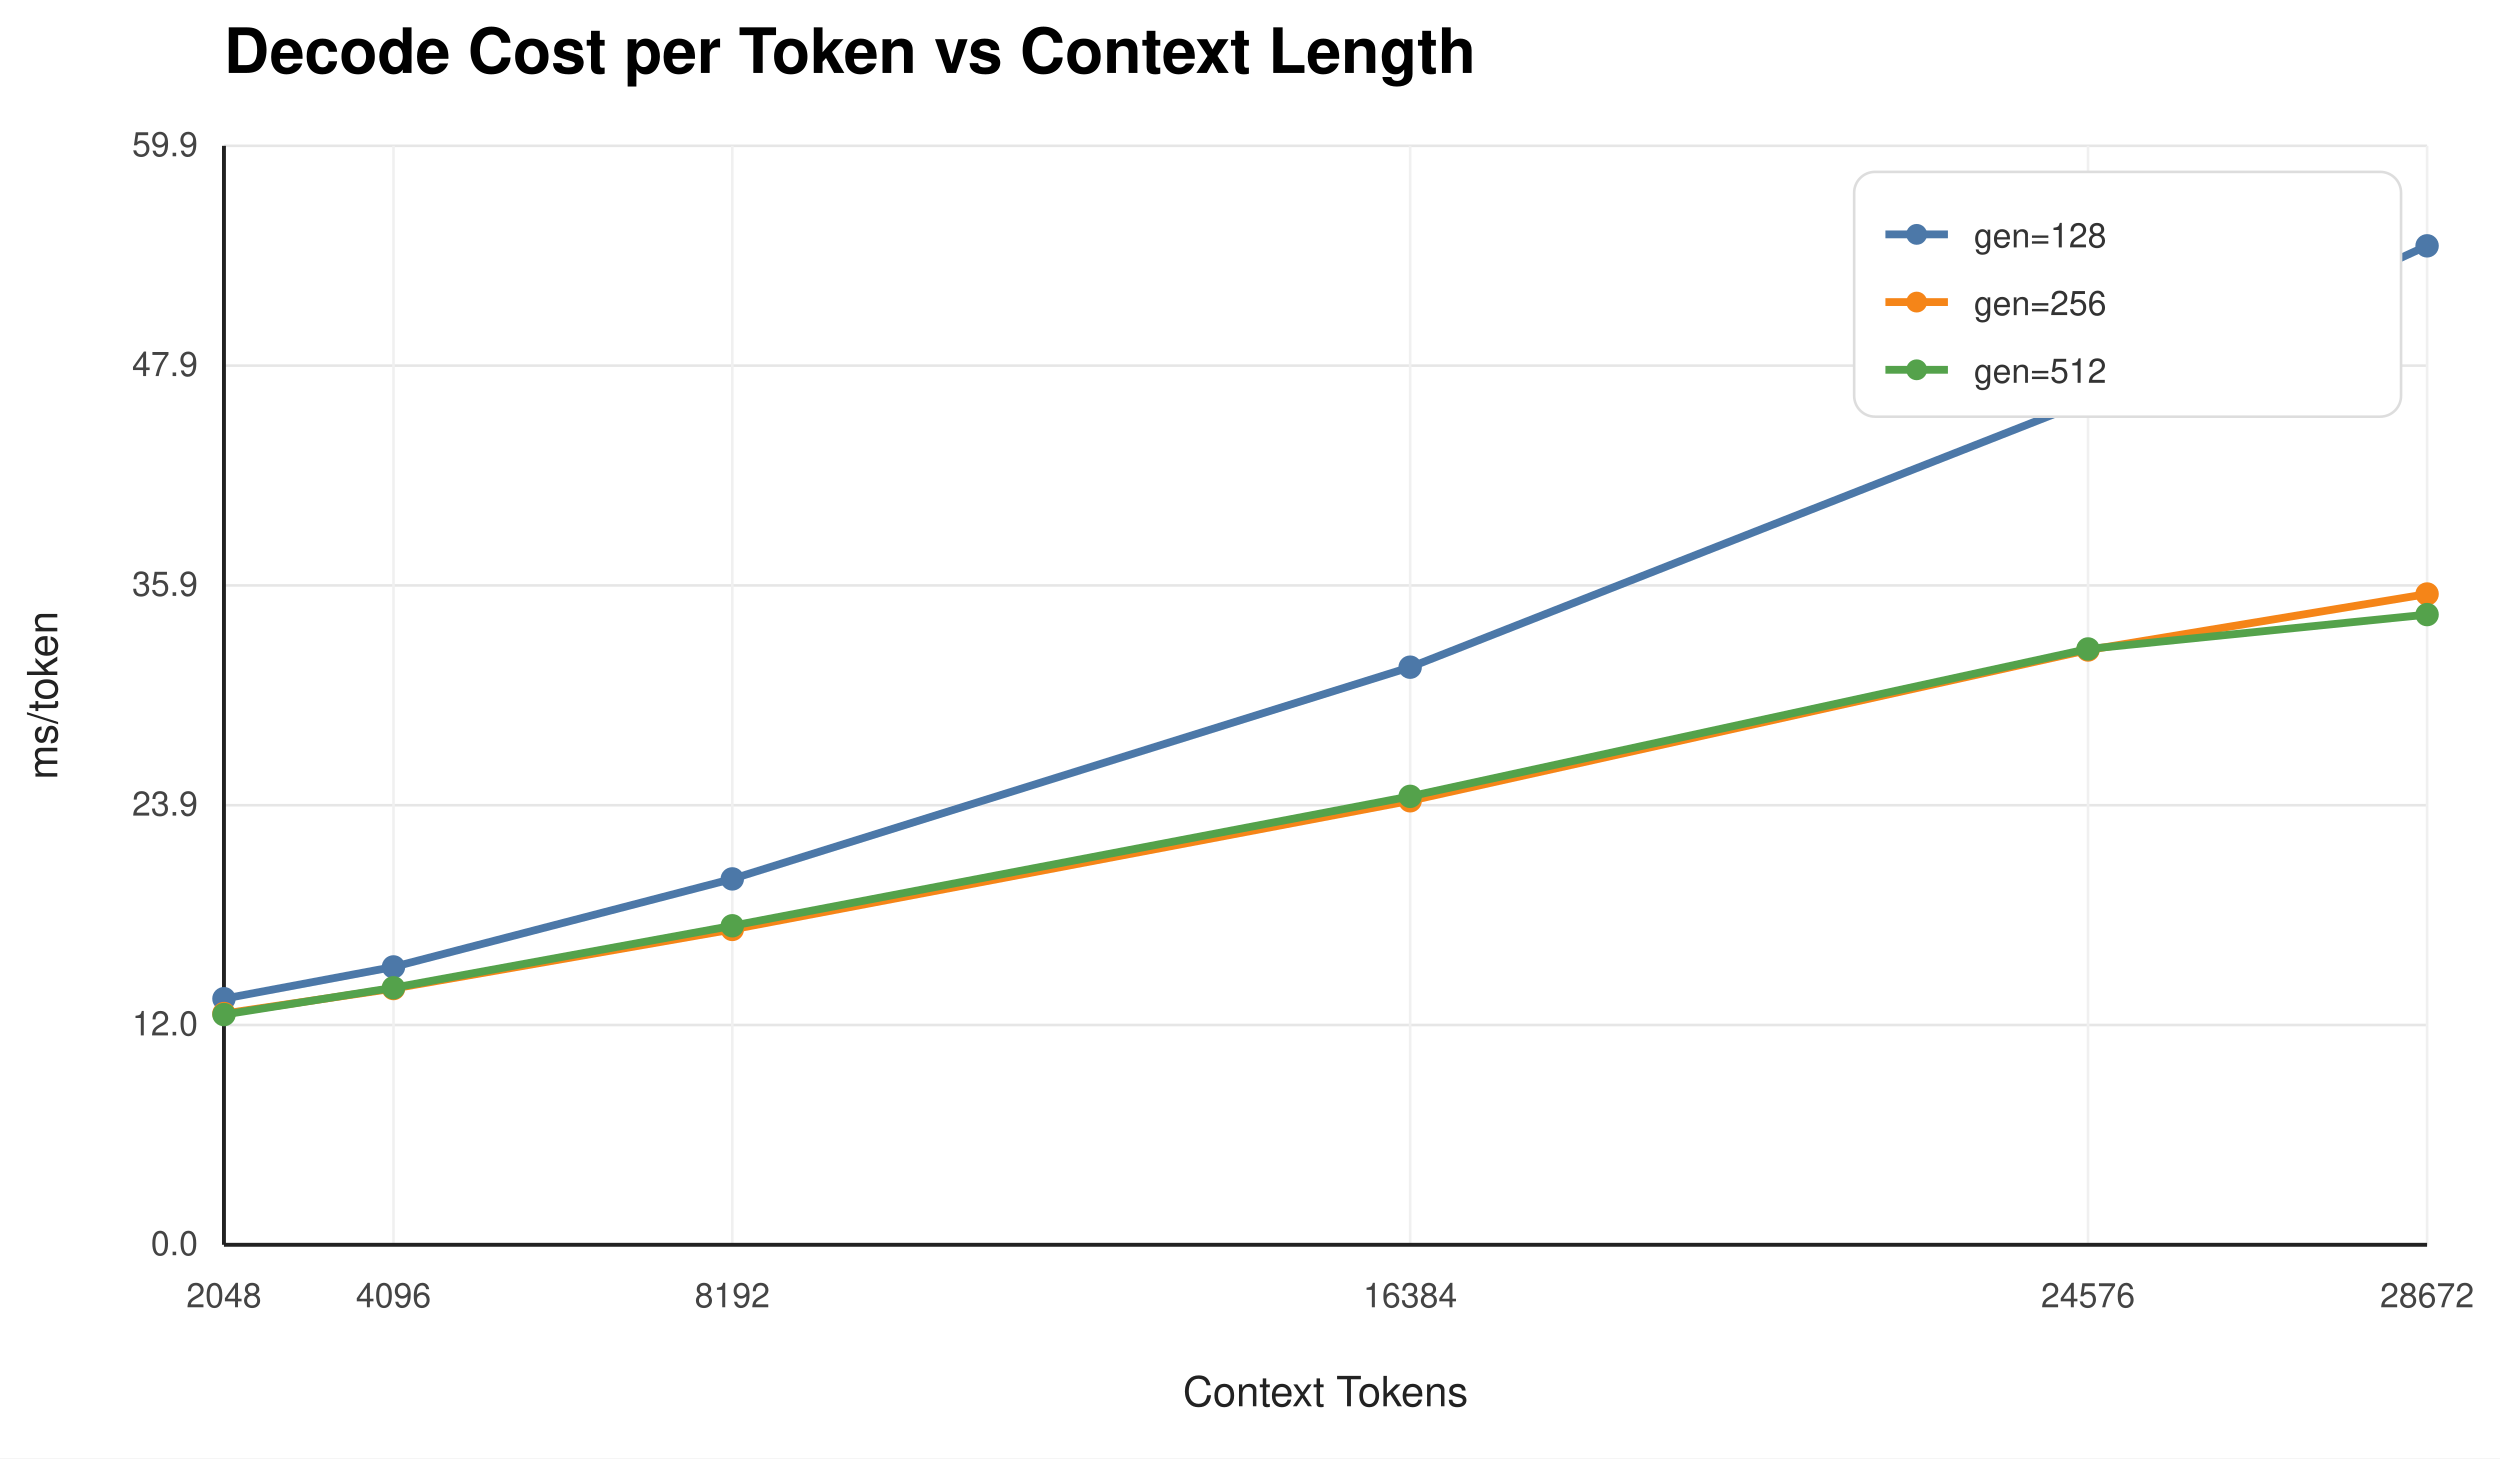
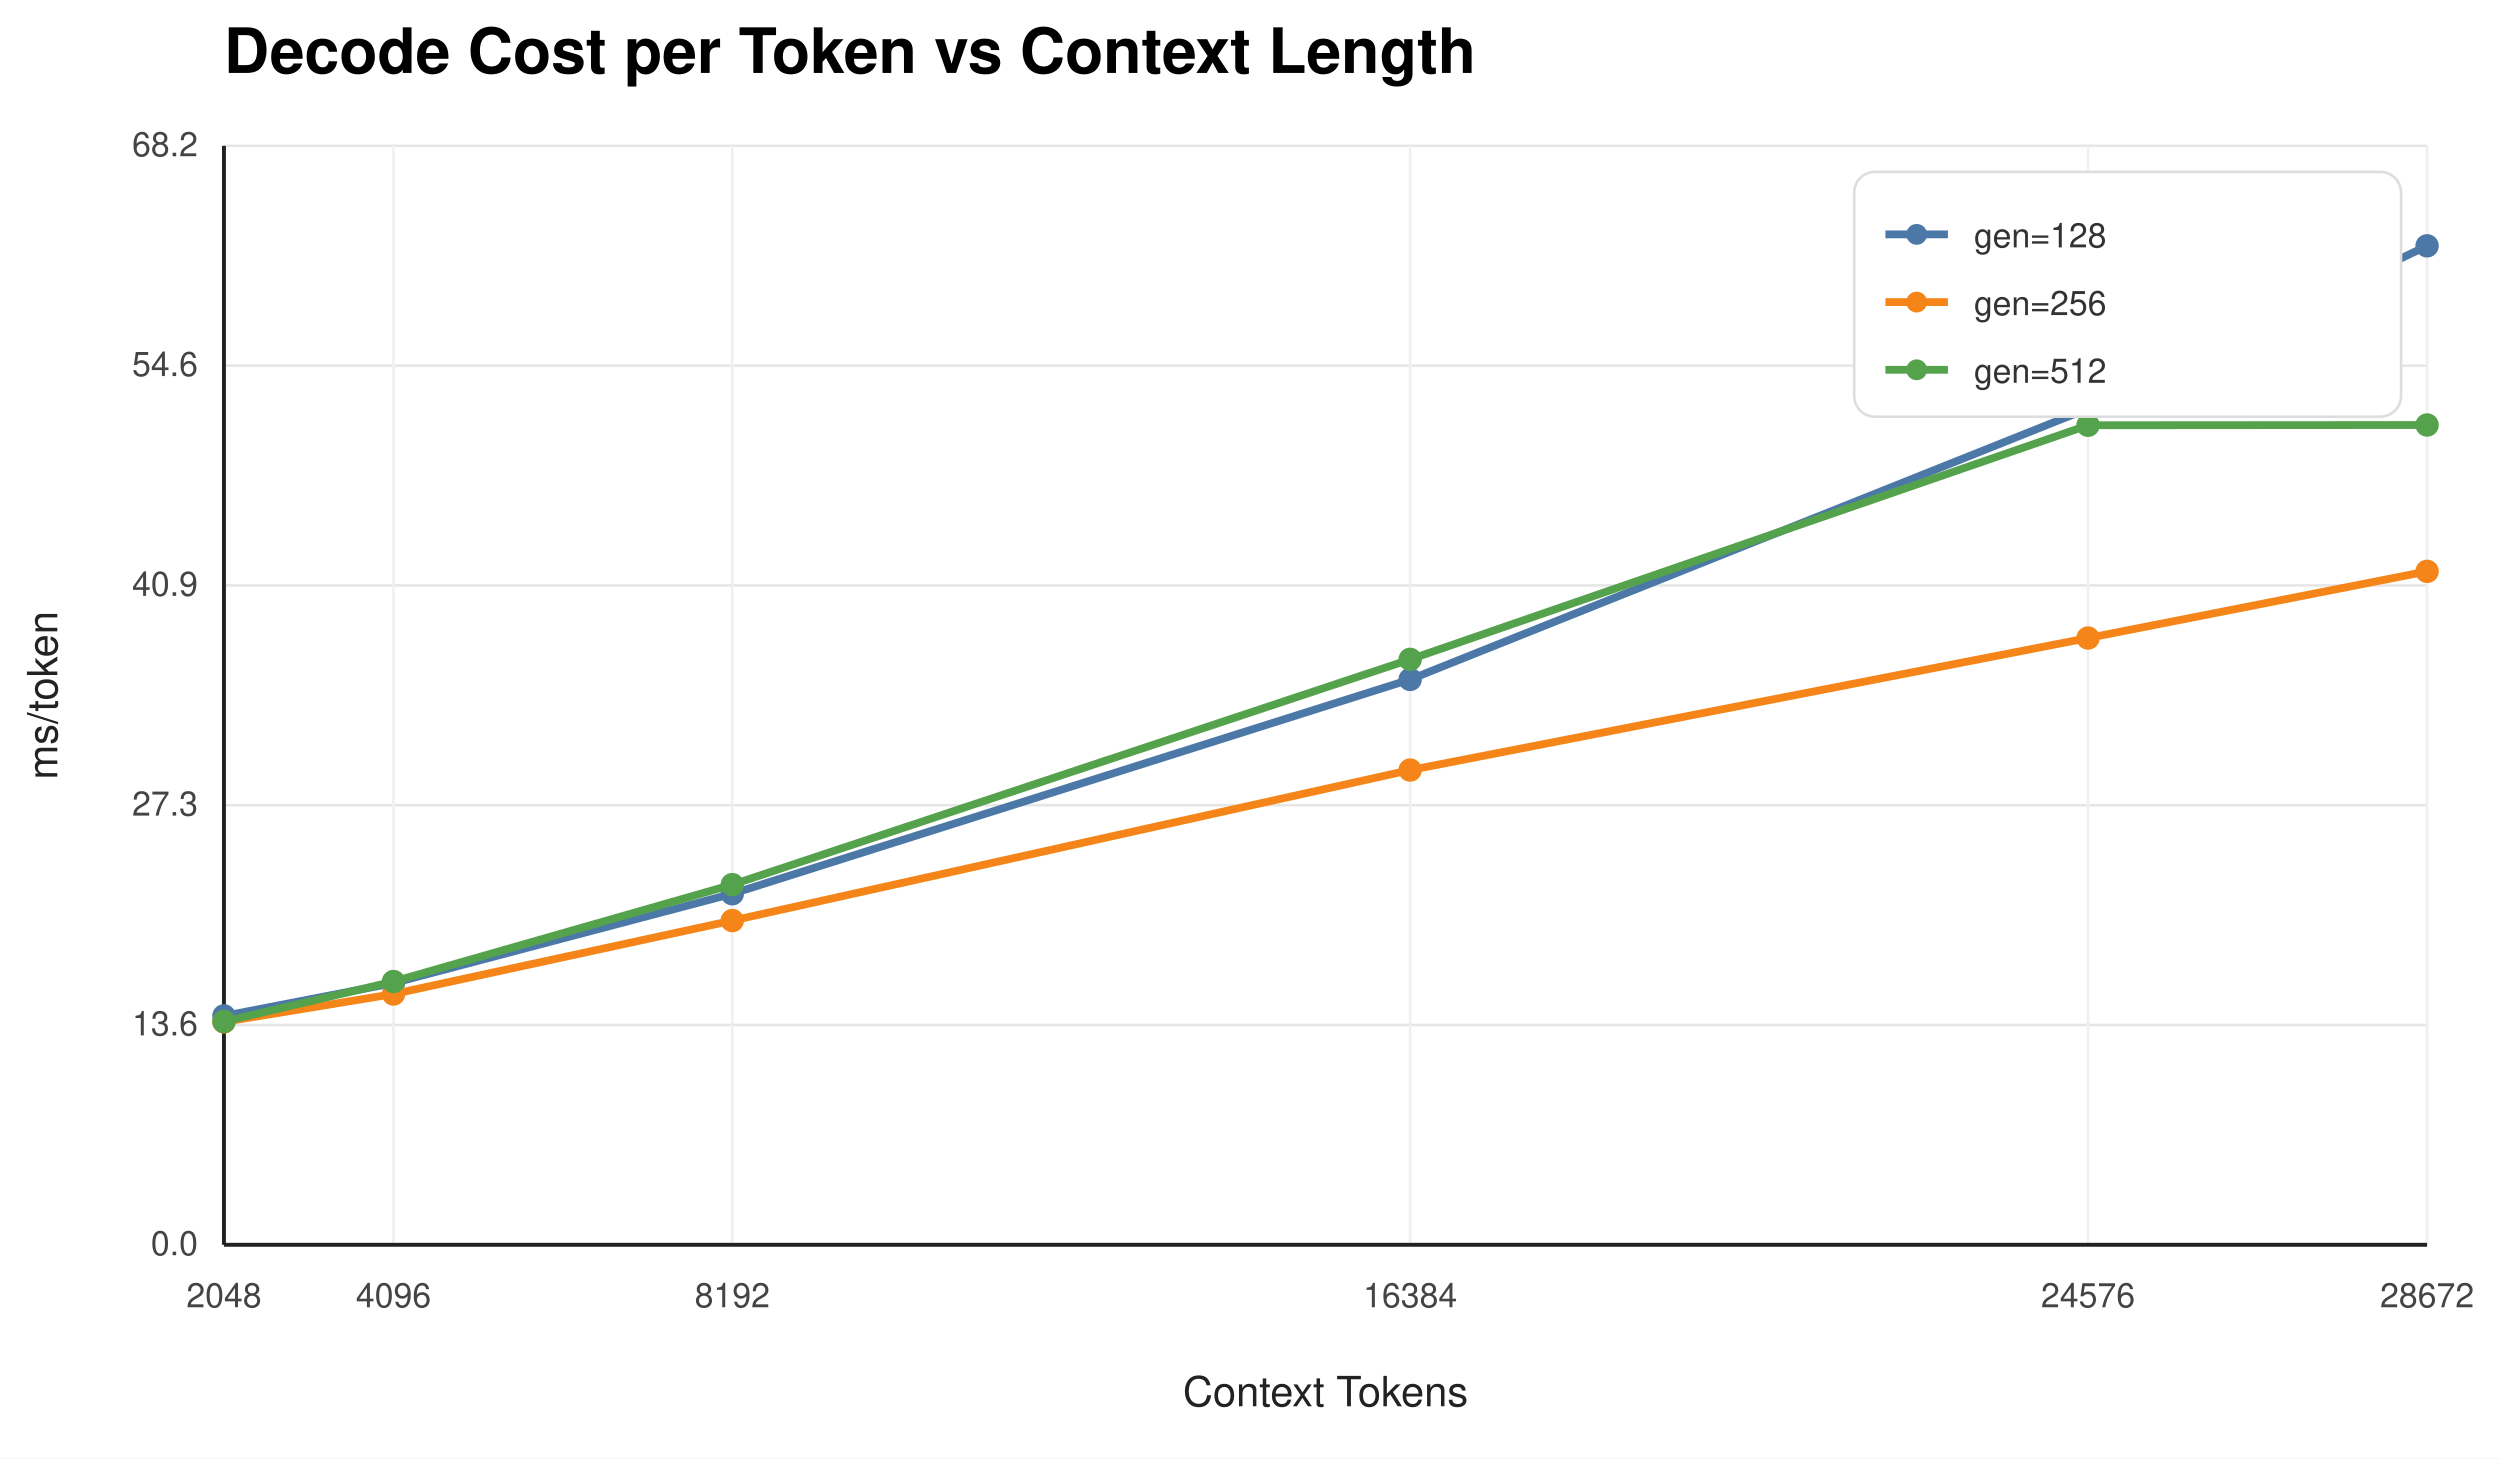
<svg xmlns="http://www.w3.org/2000/svg" width="960" height="560" viewBox="0 0 960 560">
  <rect width="960" height="560" fill="white" />
  <text x="86" y="28" font-size="24" font-family="Helvetica, Arial, sans-serif" font-weight="700">Decode Cost per Token vs Context Length</text>
  <line x1="86" y1="478.0" x2="932" y2="478.0" stroke="#e6e6e6" stroke-width="1" />
  <text x="76" y="482.0" text-anchor="end" font-size="13" fill="#444" font-family="Helvetica, Arial, sans-serif">0.0</text>
  <line x1="86" y1="393.6" x2="932" y2="393.6" stroke="#e6e6e6" stroke-width="1" />
-   <text x="76" y="397.6" text-anchor="end" font-size="13" fill="#444" font-family="Helvetica, Arial, sans-serif">12.0</text>
+   <text x="76" y="397.6" text-anchor="end" font-size="13" fill="#444" font-family="Helvetica, Arial, sans-serif">13.6</text>
  <line x1="86" y1="309.2" x2="932" y2="309.2" stroke="#e6e6e6" stroke-width="1" />
-   <text x="76" y="313.2" text-anchor="end" font-size="13" fill="#444" font-family="Helvetica, Arial, sans-serif">23.9</text>
+   <text x="76" y="313.2" text-anchor="end" font-size="13" fill="#444" font-family="Helvetica, Arial, sans-serif">27.3</text>
  <line x1="86" y1="224.8" x2="932" y2="224.8" stroke="#e6e6e6" stroke-width="1" />
-   <text x="76" y="228.8" text-anchor="end" font-size="13" fill="#444" font-family="Helvetica, Arial, sans-serif">35.9</text>
+   <text x="76" y="228.8" text-anchor="end" font-size="13" fill="#444" font-family="Helvetica, Arial, sans-serif">40.9</text>
  <line x1="86" y1="140.4" x2="932" y2="140.4" stroke="#e6e6e6" stroke-width="1" />
-   <text x="76" y="144.4" text-anchor="end" font-size="13" fill="#444" font-family="Helvetica, Arial, sans-serif">47.9</text>
+   <text x="76" y="144.4" text-anchor="end" font-size="13" fill="#444" font-family="Helvetica, Arial, sans-serif">54.6</text>
  <line x1="86" y1="56.0" x2="932" y2="56.0" stroke="#e6e6e6" stroke-width="1" />
-   <text x="76" y="60.0" text-anchor="end" font-size="13" fill="#444" font-family="Helvetica, Arial, sans-serif">59.9</text>
+   <text x="76" y="60.0" text-anchor="end" font-size="13" fill="#444" font-family="Helvetica, Arial, sans-serif">68.2</text>
  <line x1="86.0" y1="56" x2="86.0" y2="478" stroke="#f0f0f0" stroke-width="1" />
  <text x="86.0" y="502" text-anchor="middle" font-size="13" fill="#444" font-family="Helvetica, Arial, sans-serif">2048</text>
  <line x1="151.1" y1="56" x2="151.1" y2="478" stroke="#f0f0f0" stroke-width="1" />
  <text x="151.1" y="502" text-anchor="middle" font-size="13" fill="#444" font-family="Helvetica, Arial, sans-serif">4096</text>
  <line x1="281.2" y1="56" x2="281.2" y2="478" stroke="#f0f0f0" stroke-width="1" />
  <text x="281.2" y="502" text-anchor="middle" font-size="13" fill="#444" font-family="Helvetica, Arial, sans-serif">8192</text>
  <line x1="541.5" y1="56" x2="541.5" y2="478" stroke="#f0f0f0" stroke-width="1" />
  <text x="541.5" y="502" text-anchor="middle" font-size="13" fill="#444" font-family="Helvetica, Arial, sans-serif">16384</text>
  <line x1="801.8" y1="56" x2="801.8" y2="478" stroke="#f0f0f0" stroke-width="1" />
  <text x="801.8" y="502" text-anchor="middle" font-size="13" fill="#444" font-family="Helvetica, Arial, sans-serif">24576</text>
  <line x1="932.0" y1="56" x2="932.0" y2="478" stroke="#f0f0f0" stroke-width="1" />
  <text x="932.0" y="502" text-anchor="middle" font-size="13" fill="#444" font-family="Helvetica, Arial, sans-serif">28672</text>
  <line x1="86" y1="478" x2="932" y2="478" stroke="#222" stroke-width="1.5" />
  <line x1="86" y1="56" x2="86" y2="478" stroke="#222" stroke-width="1.5" />
-   <path d="M 86.0 383.5 L 151.1 371.3 L 281.2 337.5 L 541.5 256.2 L 801.8 153.9 L 932.0 94.4" fill="none" stroke="#4C78A8" stroke-width="3" stroke-linejoin="round" stroke-linecap="round" />
-   <circle cx="86.0" cy="383.5" r="4.5" fill="#4C78A8" />
-   <circle cx="151.1" cy="371.3" r="4.5" fill="#4C78A8" />
-   <circle cx="281.2" cy="337.5" r="4.5" fill="#4C78A8" />
-   <circle cx="541.5" cy="256.2" r="4.5" fill="#4C78A8" />
-   <circle cx="801.8" cy="153.9" r="4.5" fill="#4C78A8" />
+   <path d="M 86.0 390.1 L 151.1 377.5 L 281.2 343.2 L 541.5 260.9 L 801.8 156.9 L 932.0 94.4" fill="none" stroke="#4C78A8" stroke-width="3" stroke-linejoin="round" stroke-linecap="round" />
+   <circle cx="86.0" cy="390.1" r="4.5" fill="#4C78A8" />
+   <circle cx="151.1" cy="377.5" r="4.5" fill="#4C78A8" />
+   <circle cx="281.2" cy="343.2" r="4.5" fill="#4C78A8" />
+   <circle cx="541.5" cy="260.9" r="4.5" fill="#4C78A8" />
+   <circle cx="801.8" cy="156.9" r="4.5" fill="#4C78A8" />
  <circle cx="932.0" cy="94.4" r="4.5" fill="#4C78A8" />
-   <path d="M 86.0 389.2 L 151.1 379.6 L 281.2 356.9 L 541.5 307.5 L 801.8 249.6 L 932.0 228.1" fill="none" stroke="#F58518" stroke-width="3" stroke-linejoin="round" stroke-linecap="round" />
-   <circle cx="86.0" cy="389.2" r="4.5" fill="#F58518" />
-   <circle cx="151.1" cy="379.6" r="4.5" fill="#F58518" />
-   <circle cx="281.2" cy="356.9" r="4.5" fill="#F58518" />
-   <circle cx="541.5" cy="307.5" r="4.5" fill="#F58518" />
-   <circle cx="801.8" cy="249.6" r="4.5" fill="#F58518" />
-   <circle cx="932.0" cy="228.1" r="4.5" fill="#F58518" />
-   <path d="M 86.0 389.6 L 151.1 379.3 L 281.2 355.5 L 541.5 305.8 L 801.8 249.2 L 932.0 236.0" fill="none" stroke="#54A24B" stroke-width="3" stroke-linejoin="round" stroke-linecap="round" />
-   <circle cx="86.0" cy="389.6" r="4.5" fill="#54A24B" />
-   <circle cx="151.1" cy="379.3" r="4.5" fill="#54A24B" />
-   <circle cx="281.2" cy="355.5" r="4.5" fill="#54A24B" />
-   <circle cx="541.5" cy="305.8" r="4.5" fill="#54A24B" />
-   <circle cx="801.8" cy="249.2" r="4.5" fill="#54A24B" />
-   <circle cx="932.0" cy="236.0" r="4.5" fill="#54A24B" />
+   <path d="M 86.0 392.4 L 151.1 381.7 L 281.2 353.5 L 541.5 295.7 L 801.8 245.0 L 932.0 219.4" fill="none" stroke="#F58518" stroke-width="3" stroke-linejoin="round" stroke-linecap="round" />
+   <circle cx="86.0" cy="392.4" r="4.5" fill="#F58518" />
+   <circle cx="151.1" cy="381.7" r="4.5" fill="#F58518" />
+   <circle cx="281.2" cy="353.5" r="4.5" fill="#F58518" />
+   <circle cx="541.5" cy="295.7" r="4.5" fill="#F58518" />
+   <circle cx="801.8" cy="245.0" r="4.5" fill="#F58518" />
+   <circle cx="932.0" cy="219.4" r="4.5" fill="#F58518" />
+   <path d="M 86.0 392.3 L 151.1 376.9 L 281.2 339.7 L 541.5 253.2 L 801.8 163.3 L 932.0 163.2" fill="none" stroke="#54A24B" stroke-width="3" stroke-linejoin="round" stroke-linecap="round" />
+   <circle cx="86.0" cy="392.3" r="4.5" fill="#54A24B" />
+   <circle cx="151.1" cy="376.9" r="4.5" fill="#54A24B" />
+   <circle cx="281.2" cy="339.7" r="4.5" fill="#54A24B" />
+   <circle cx="541.5" cy="253.2" r="4.5" fill="#54A24B" />
+   <circle cx="801.8" cy="163.3" r="4.5" fill="#54A24B" />
+   <circle cx="932.0" cy="163.2" r="4.5" fill="#54A24B" />
  <rect x="712" y="66" width="210" height="94" rx="8" fill="#ffffff" stroke="#dddddd" />
  <line x1="724" y1="90" x2="748" y2="90" stroke="#4C78A8" stroke-width="3" />
  <circle cx="736" cy="90" r="4" fill="#4C78A8" />
  <text x="758" y="95" font-size="13" fill="#333" font-family="Helvetica, Arial, sans-serif">gen=128</text>
  <line x1="724" y1="116" x2="748" y2="116" stroke="#F58518" stroke-width="3" />
  <circle cx="736" cy="116" r="4" fill="#F58518" />
  <text x="758" y="121" font-size="13" fill="#333" font-family="Helvetica, Arial, sans-serif">gen=256</text>
  <line x1="724" y1="142" x2="748" y2="142" stroke="#54A24B" stroke-width="3" />
  <circle cx="736" cy="142" r="4" fill="#54A24B" />
  <text x="758" y="147" font-size="13" fill="#333" font-family="Helvetica, Arial, sans-serif">gen=512</text>
  <text x="509.0" y="540" text-anchor="middle" font-size="16" fill="#222" font-family="Helvetica, Arial, sans-serif">Context Tokens</text>
  <text x="22" y="267.0" text-anchor="middle" font-size="16" fill="#222" font-family="Helvetica, Arial, sans-serif" transform="rotate(-90 22,267.0)">ms/token</text>
</svg>
